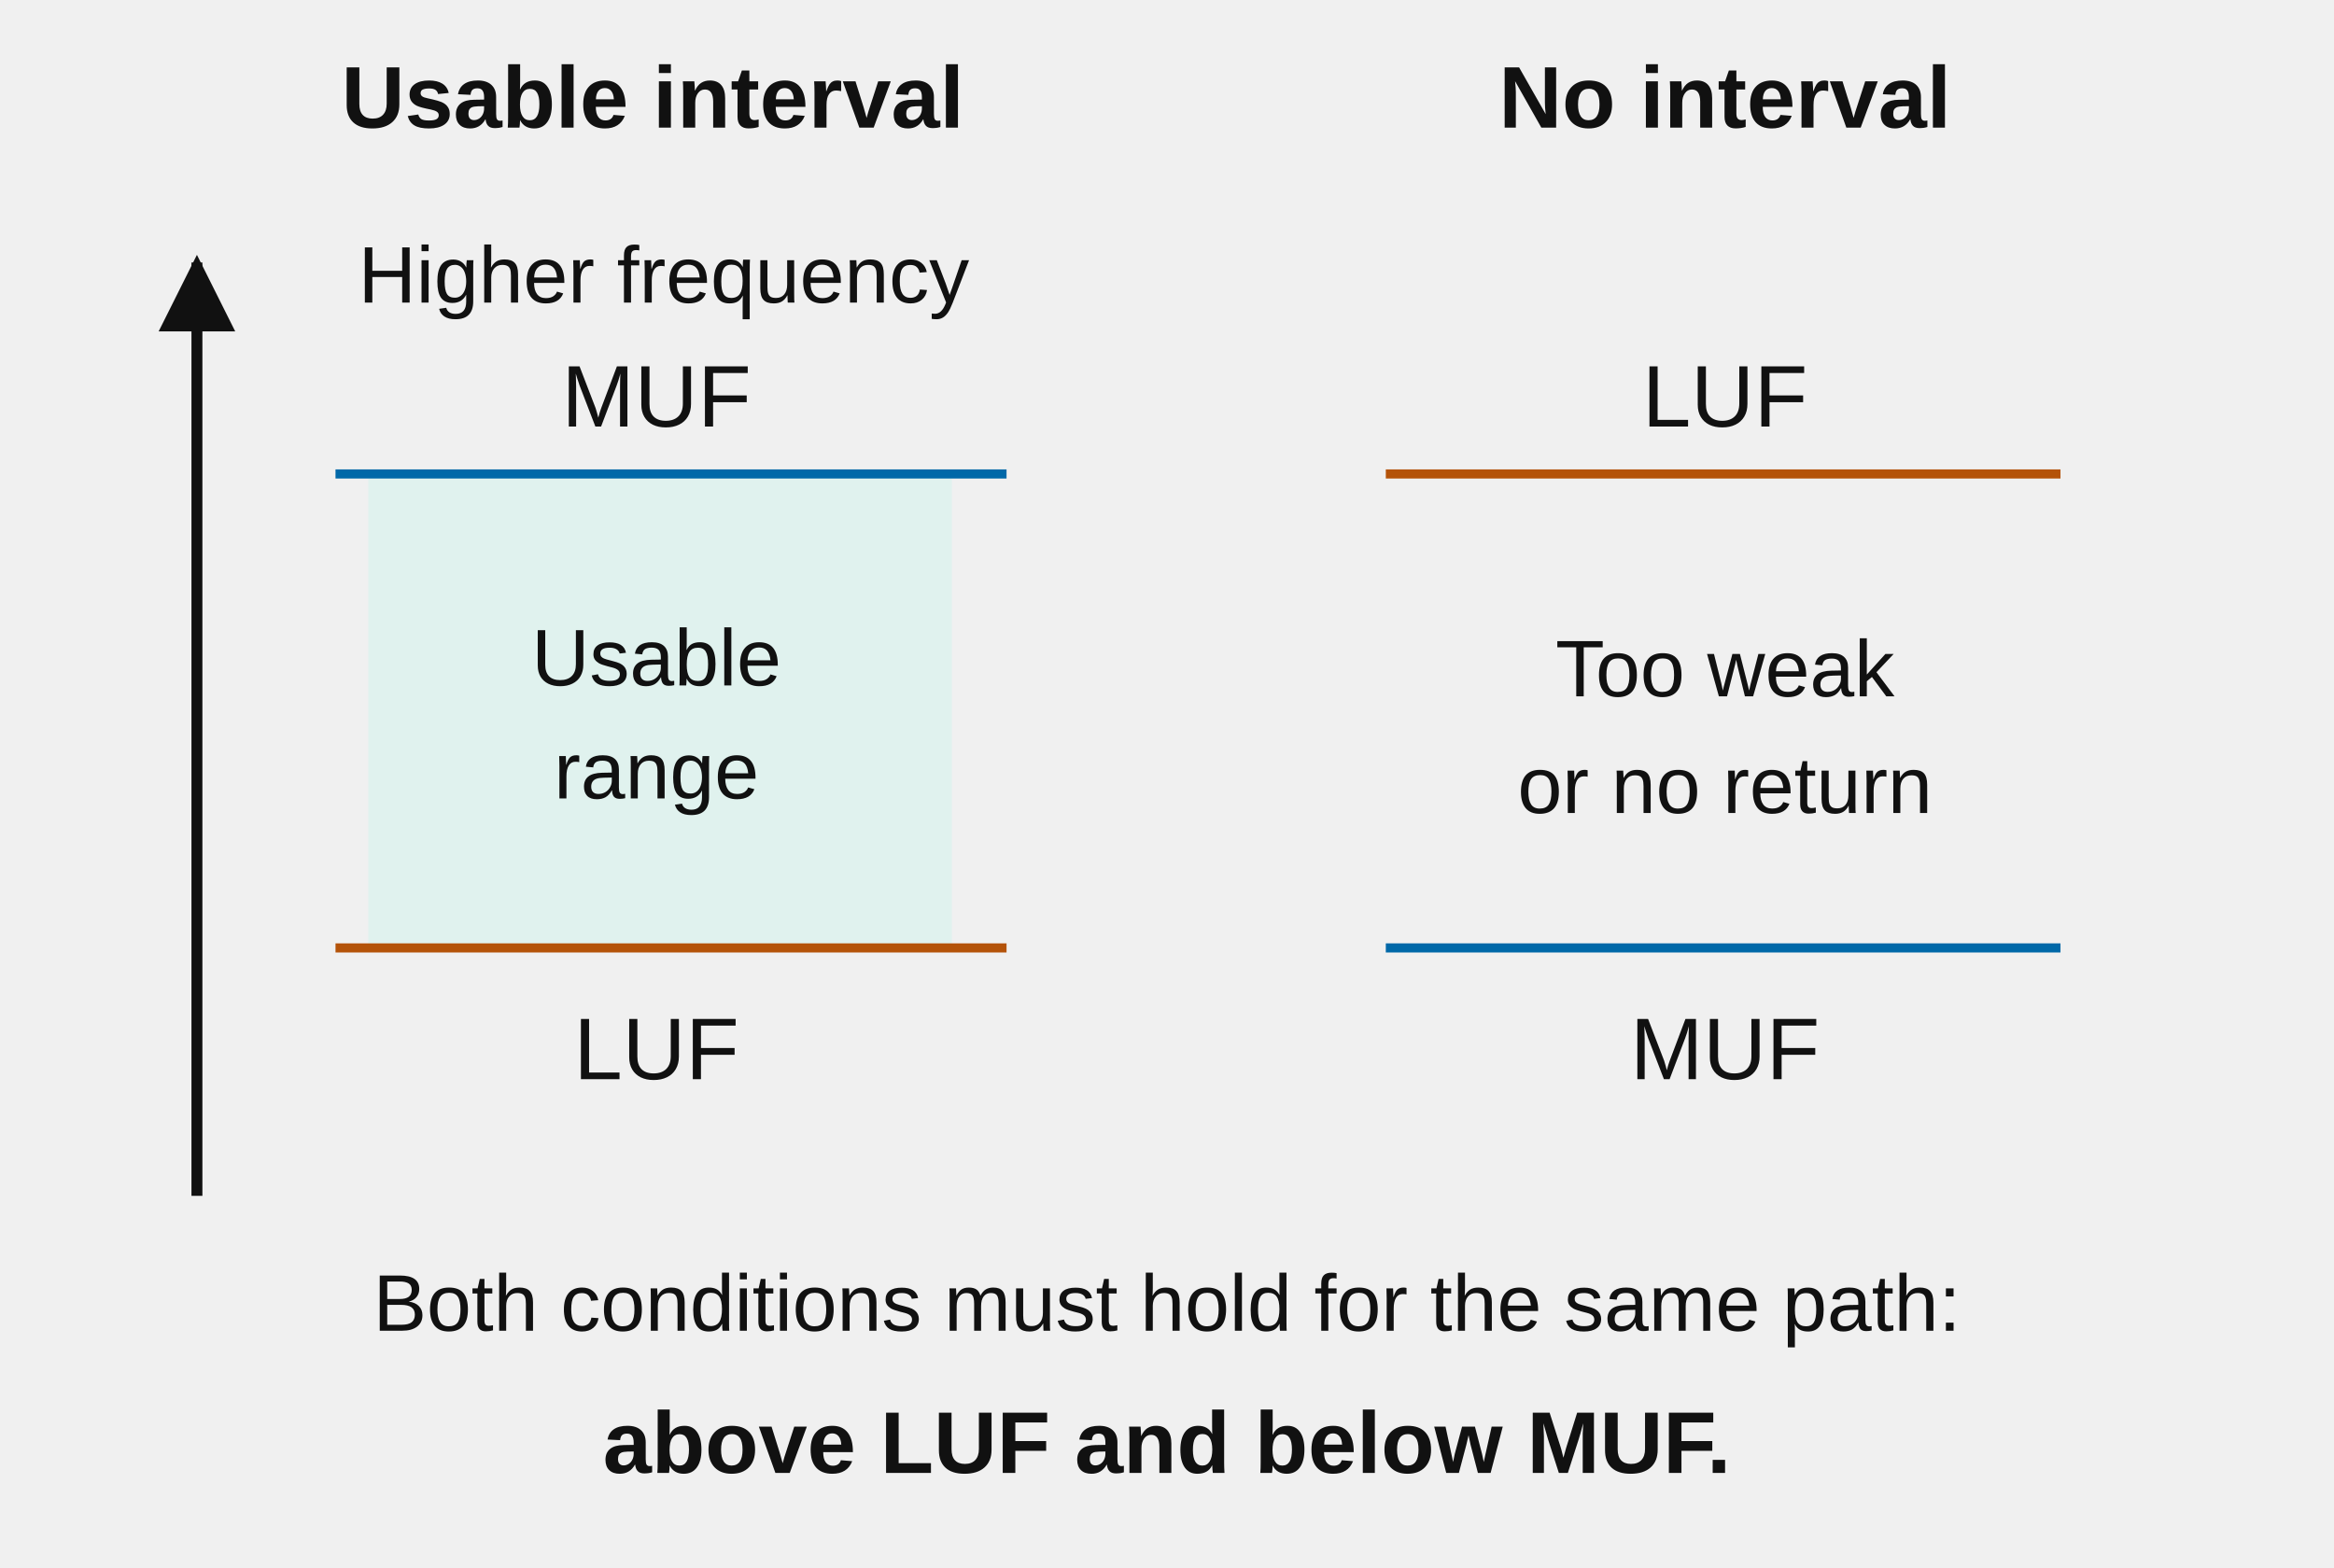
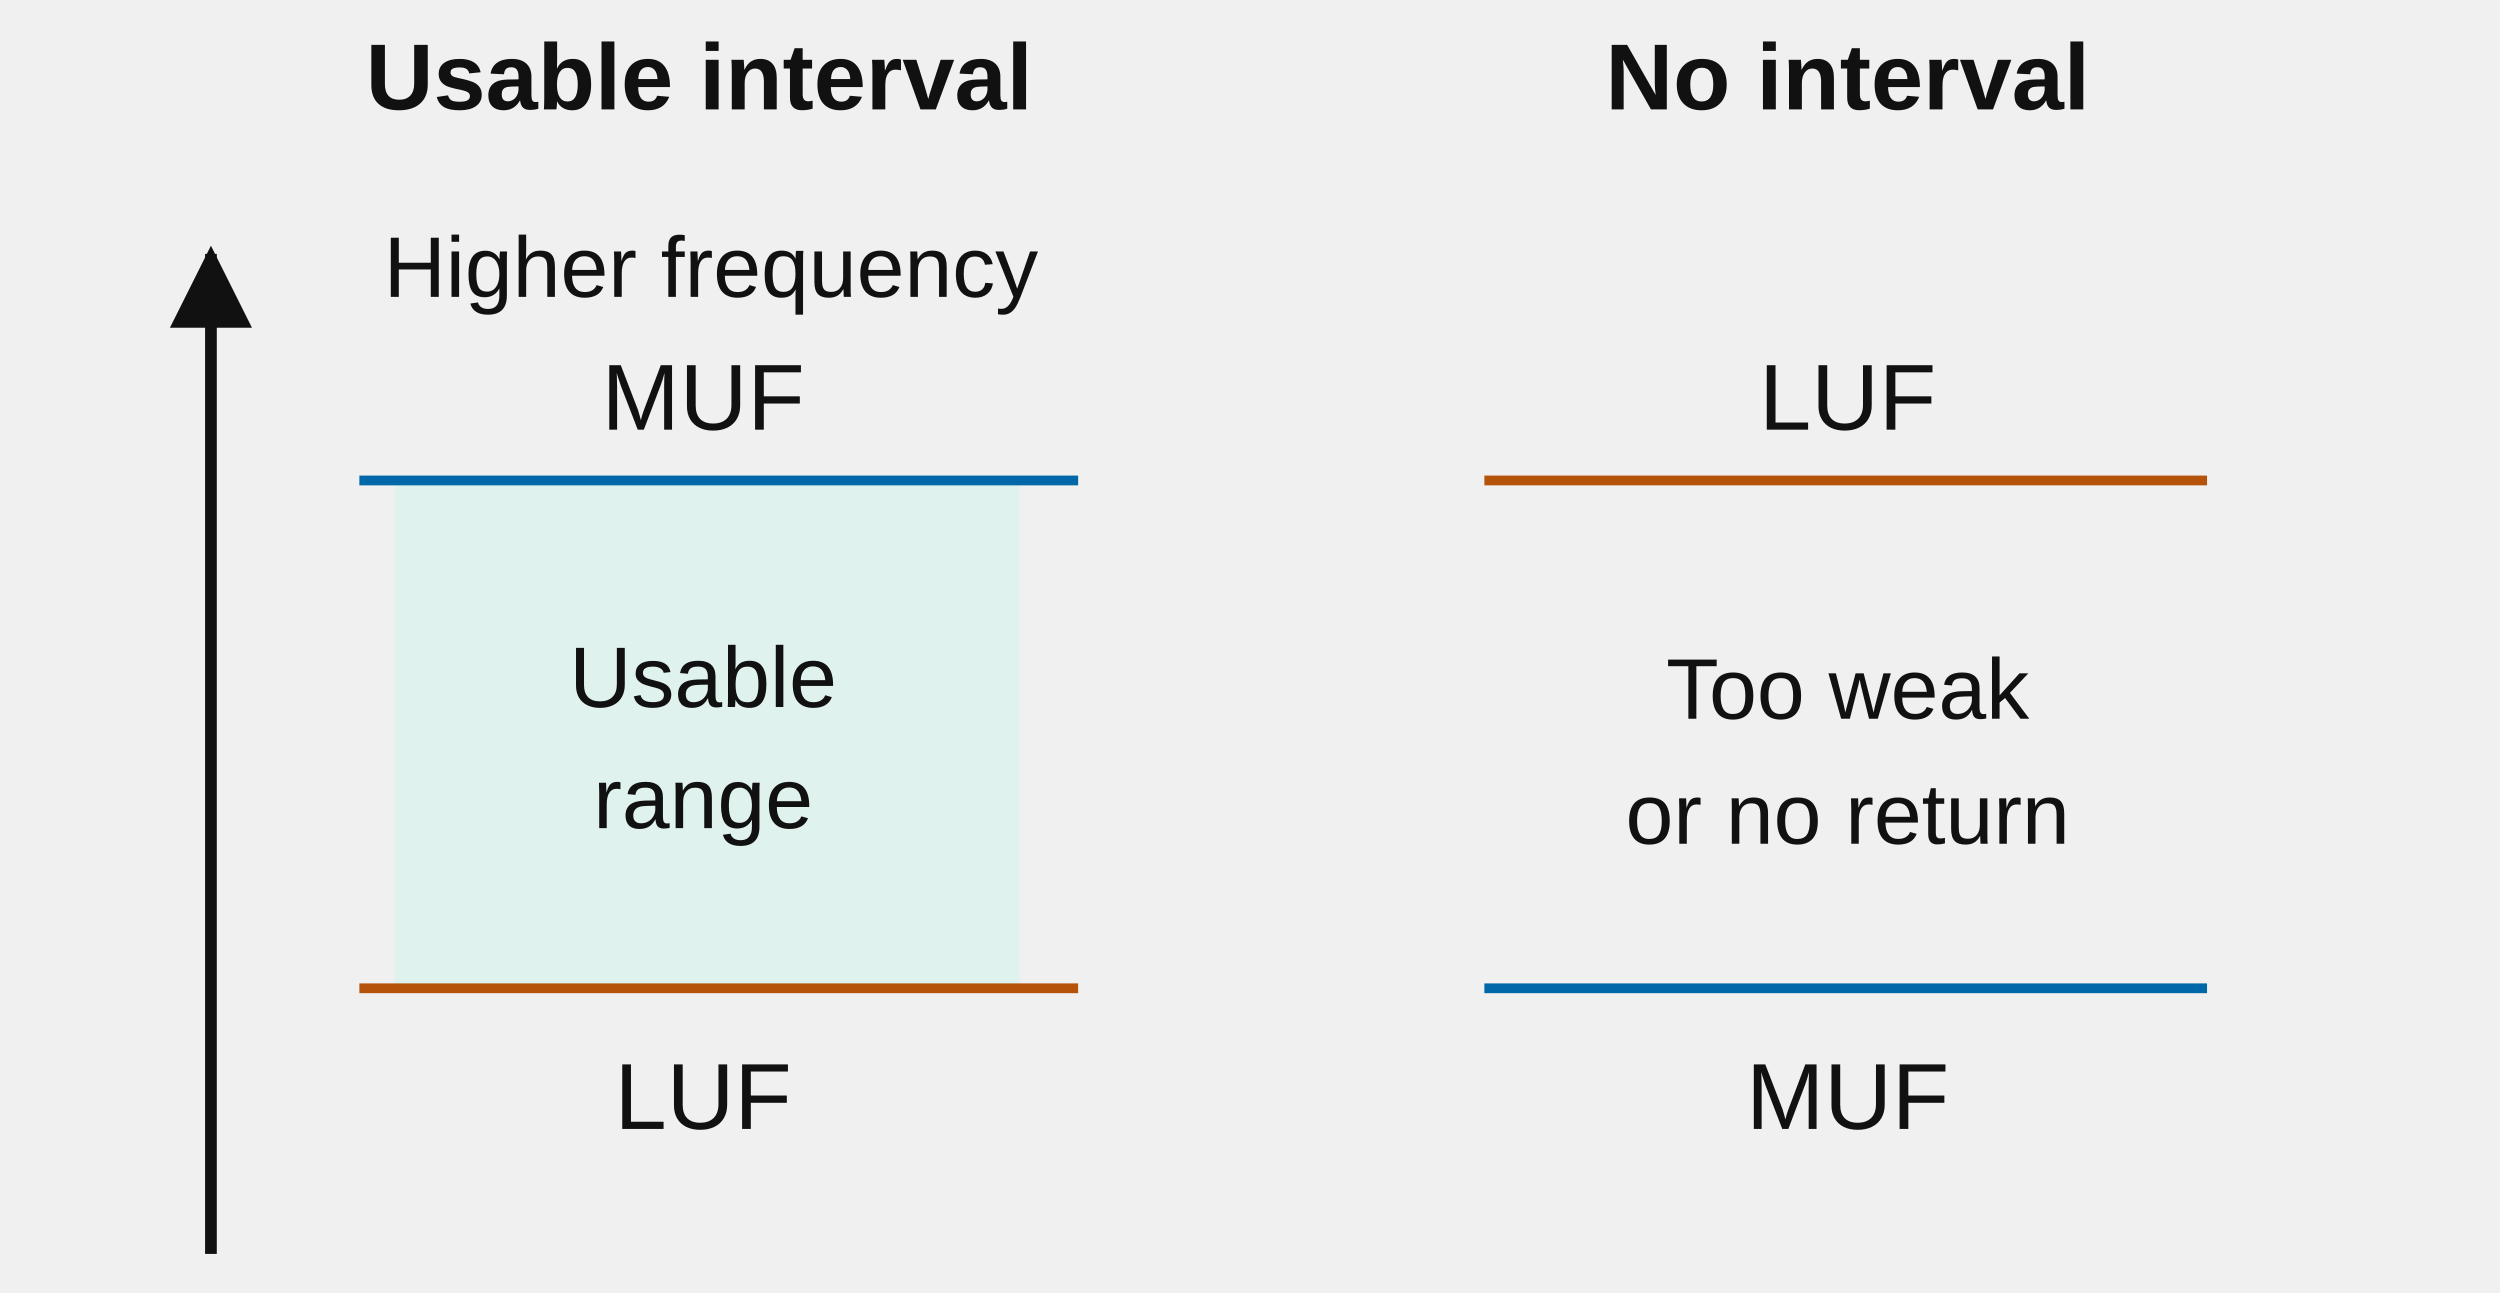
- <svg xmlns="http://www.w3.org/2000/svg" width="640" height="430" viewBox="0 0 640 430" role="img" aria-labelledby="title desc">
+ <svg xmlns="http://www.w3.org/2000/svg" width="640" height="331" viewBox="0 7 640 331" role="img" aria-labelledby="title desc">
  <defs>
    <marker id="arrow" viewBox="0 0 10 10" refX="9" refY="5" markerWidth="7" markerHeight="7" orient="auto-start-reverse">
      <path d="M 0 0 L 10 5 L 0 10 z" fill="#111" />
    </marker>
  </defs>
  <style>text{font-family:Arial,Helvetica,sans-serif;font-size:24px;fill:#111} .small{font-size:22px} .head{font-weight:bold} .wire{fill:none;stroke:#111;stroke-width:4;stroke-linecap:round;stroke-linejoin:round} .thin{fill:none;stroke:#555;stroke-width:2.5} .dash{stroke-dasharray:8 6} .arrow{fill:none;stroke:#111;stroke-width:3;marker-end:url(#arrow)} .box{fill:#fff;stroke:#111;stroke-width:2.5} .light{fill:#eee;stroke:#555;stroke-width:2} </style>
  <text x="179" y="35" class="head" text-anchor="middle">Usable interval</text>
  <text x="473" y="35" class="head" text-anchor="middle">No interval</text>
  <line x1="54" y1="328" x2="54" y2="72" class="arrow" />
  <text x="182" y="83" class="small" text-anchor="middle">Higher frequency</text>
  <rect x="101" y="130" width="160" height="130" fill="#ddd" class="c-passband-tint" />
  <line x1="92" y1="130" x2="276" y2="130" class="thin c-primary-stroke" />
  <line x1="92" y1="260" x2="276" y2="260" class="thin c-secondary-stroke" />
  <text x="180" y="117" class="" text-anchor="middle">MUF</text>
  <text x="180" y="296" class="" text-anchor="middle">LUF</text>
  <text x="180" y="188" class="small" text-anchor="middle">Usable</text>
  <text x="180" y="219" class="small" text-anchor="middle">range</text>
  <line x1="380" y1="130" x2="565" y2="130" class="thin c-secondary-stroke" />
  <line x1="380" y1="260" x2="565" y2="260" class="thin c-primary-stroke" />
  <text x="473" y="117" class="" text-anchor="middle">LUF</text>
  <text x="473" y="296" class="" text-anchor="middle">MUF</text>
  <text x="473" y="191" class="small" text-anchor="middle">Too weak</text>
  <text x="473" y="223" class="small" text-anchor="middle">or no return</text>
-   <text x="320" y="365" class="small" text-anchor="middle">Both conditions must hold for the same path:</text>
-   <text x="320" y="404" class="head" text-anchor="middle">above LUF and below MUF.</text>
  <style id="semantic-color">.c-passband-tint{fill:#e0f2ee}.c-primary-stroke{stroke:#0068a8}.c-secondary-stroke{stroke:#b45309}</style>
  <style id="figure-theme">
  @media screen and (prefers-color-scheme: dark) {
    [fill="white"] { fill: #000000; }
    [fill="#111"] { fill: #e9eef4; }
    [fill="#ddd"] { fill: #344455; }
    text { fill: #e9eef4; }
    .wire { stroke: #e9eef4; }
    .thin { stroke: #b8c5d4; }
    .arrow { stroke: #e9eef4; }
    .box { fill: #000000; stroke: #e9eef4; }
    .light { fill: #24313f; stroke: #b8c5d4; }
    .c-passband-tint { fill: #143c36; }
    .c-primary-stroke { stroke: #79c6ff; }
    .c-secondary-stroke { stroke: #ffc078; }
  }
</style>
</svg>
